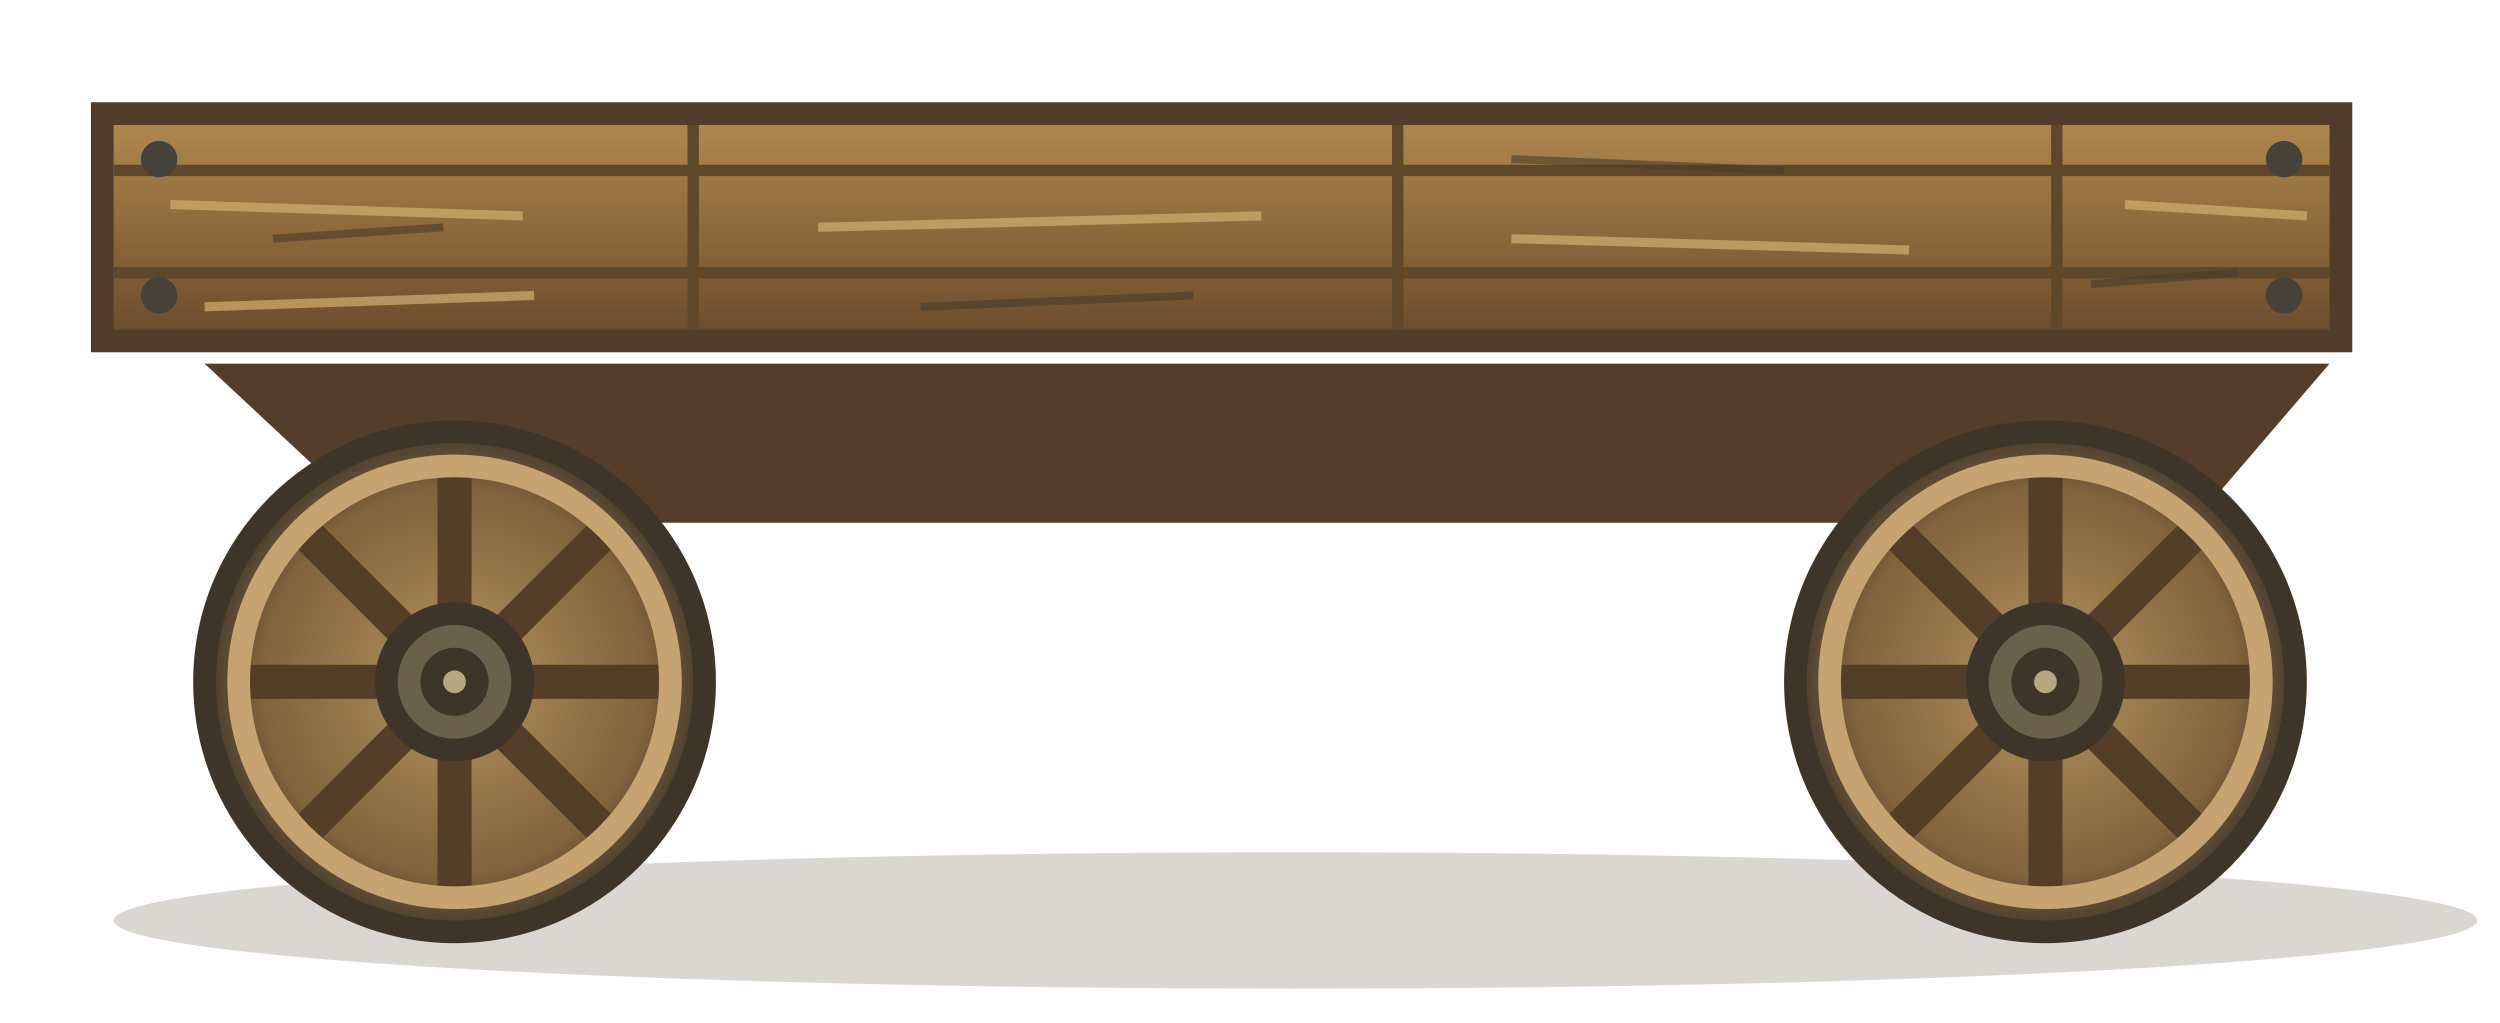
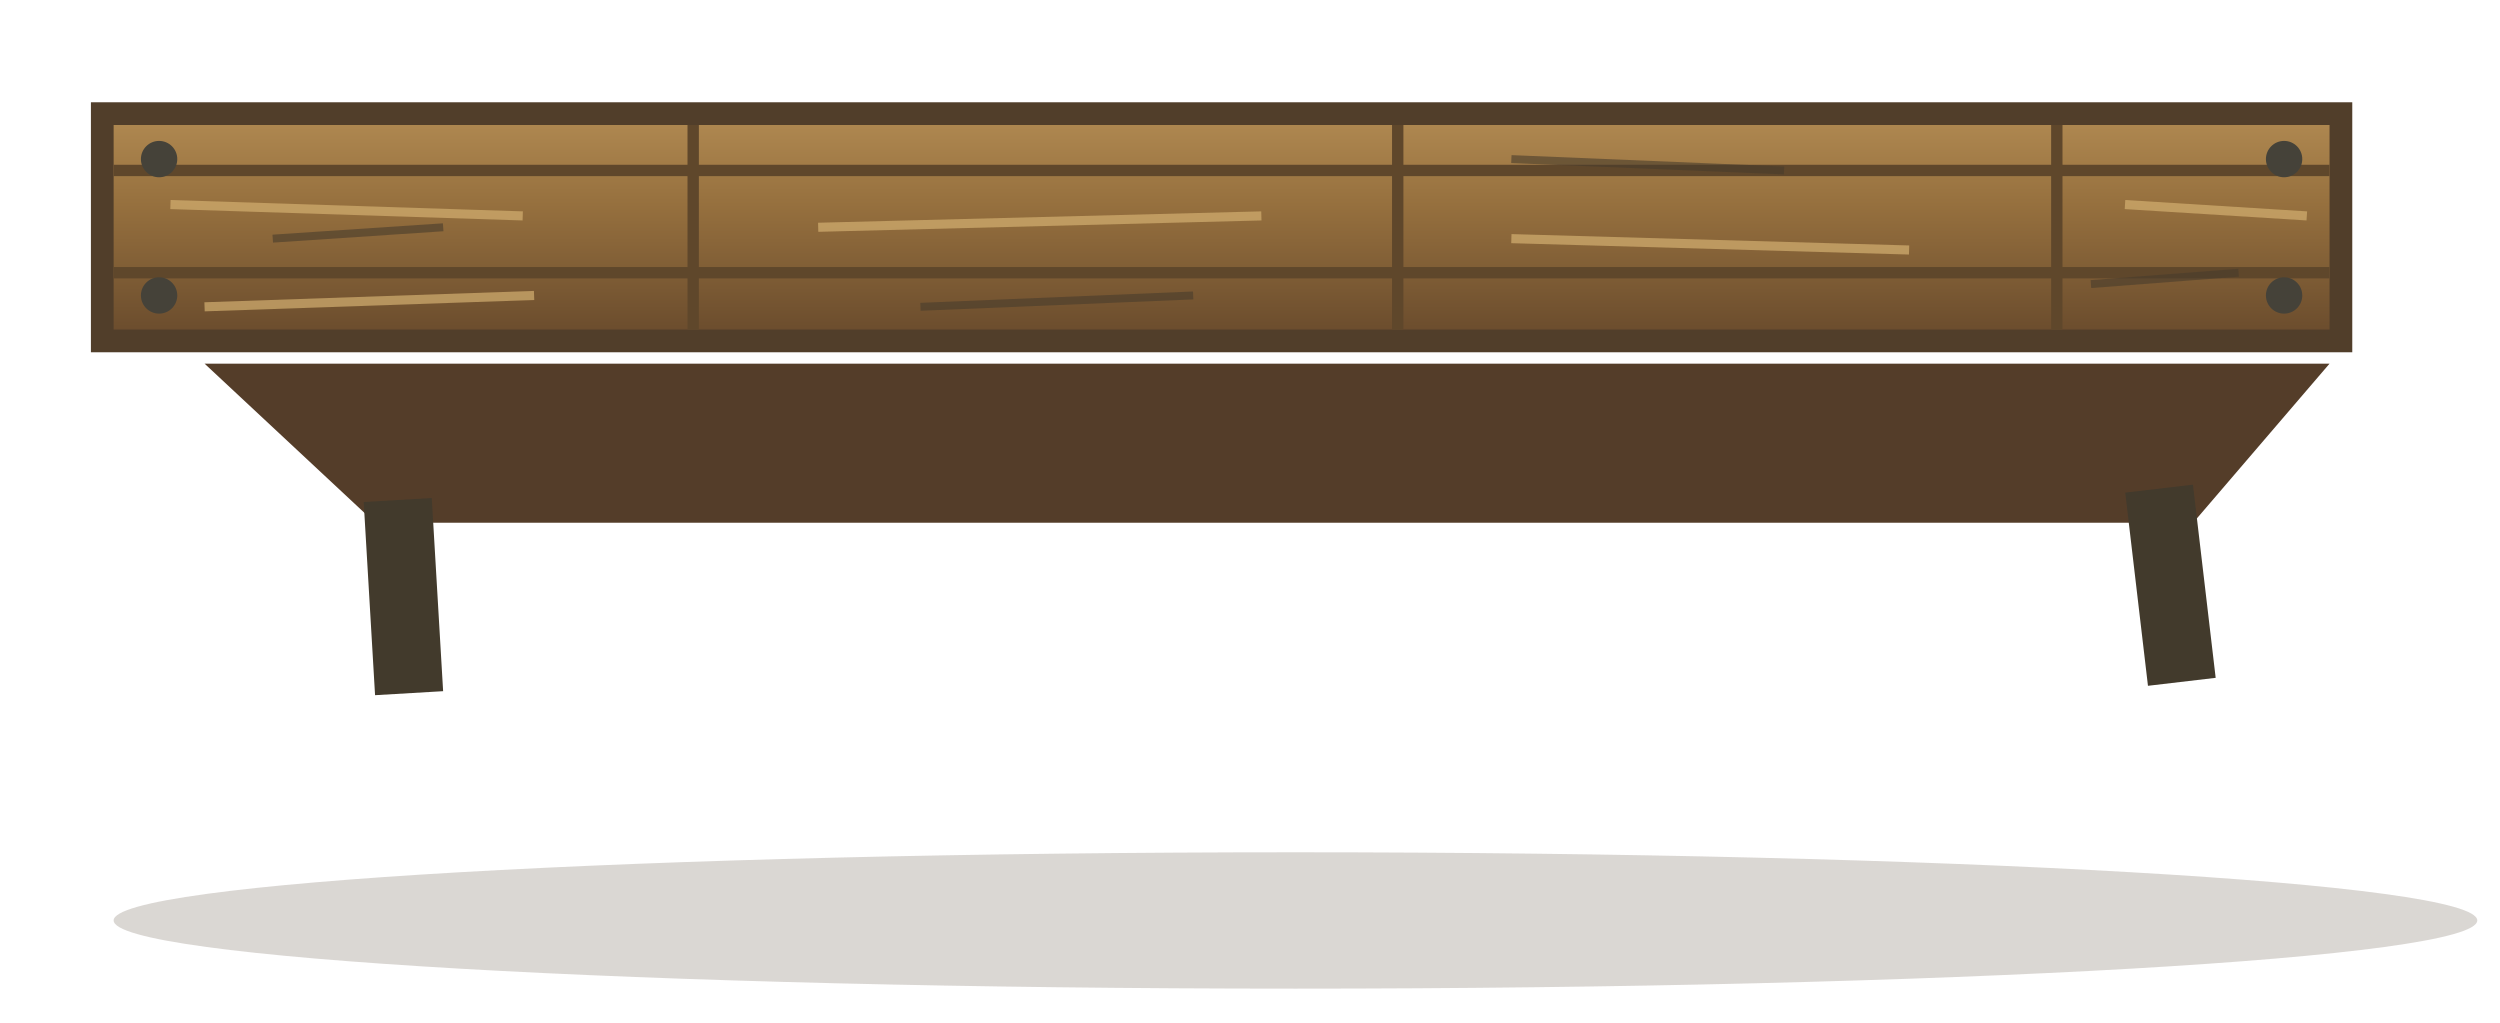
<svg xmlns="http://www.w3.org/2000/svg" width="220" height="90" viewBox="0 0 220 90">
  <defs>
    <linearGradient id="wood" x2="0" y2="1">
      <stop stop-color="#b18a52" />
      <stop offset=".4" stop-color="#96703e" />
      <stop offset="1" stop-color="#684a2c" />
    </linearGradient>
    <radialGradient id="rim">
      <stop stop-color="#b49561" />
      <stop offset=".78" stop-color="#80623c" />
      <stop offset="1" stop-color="#453b2e" />
    </radialGradient>
  </defs>
  <ellipse cx="114" cy="81" rx="104" ry="6" fill="#473624" opacity=".2" />
  <path d="M18 32 205 32 193 46 33 46Z" fill="#543d29" />
  <path d="m35 44 1 17m154-18 2 17" stroke="#423a2c" stroke-width="6" />
  <path d="M9 10h197v20H9Z" fill="url(#wood)" stroke="#513e2a" stroke-width="2" />
  <path d="M10 15h195M10 24h195M61 11v18m62-18v18m58-18v18" stroke="#5f472b" stroke-width="1" />
  <path d="m15 18 31 1m-28 8 29-1m25-6 39-1m22 2 35 1m19-4 16 1" stroke="#d3af70" stroke-width=".8" opacity=".7" />
  <path d="m24 21 15-1m42 7 24-1m28-12 24 1m27 10 13-1" stroke="#483c2c" stroke-width=".7" opacity=".6" />
  <g fill="#454239">
    <circle cx="14" cy="14" r="1.6" />
    <circle cx="14" cy="26" r="1.6" />
    <circle cx="201" cy="14" r="1.6" />
    <circle cx="201" cy="26" r="1.6" />
  </g>
-   <g stroke="#3e3528" stroke-width="2">
-     <circle cx="40" cy="60" r="22" fill="url(#rim)" />
-     <circle cx="180" cy="60" r="22" fill="url(#rim)" />
-     <g stroke="#543e28" stroke-width="3">
-       <path d="M40 40v40M20 60h40M26 46l28 28M26 74l28-28M180 40v40M160 60h40M166 46l28 28M166 74l28-28" />
-     </g>
-     <circle cx="40" cy="60" r="19" fill="none" stroke="#c6a471" />
-     <circle cx="180" cy="60" r="19" fill="none" stroke="#c6a471" />
-     <circle cx="40" cy="60" r="6" fill="#6b614b" />
-     <circle cx="180" cy="60" r="6" fill="#6b614b" />
-     <circle cx="40" cy="60" r="2" fill="#b6a780" />
-     <circle cx="180" cy="60" r="2" fill="#b6a780" />
-   </g>
</svg>
